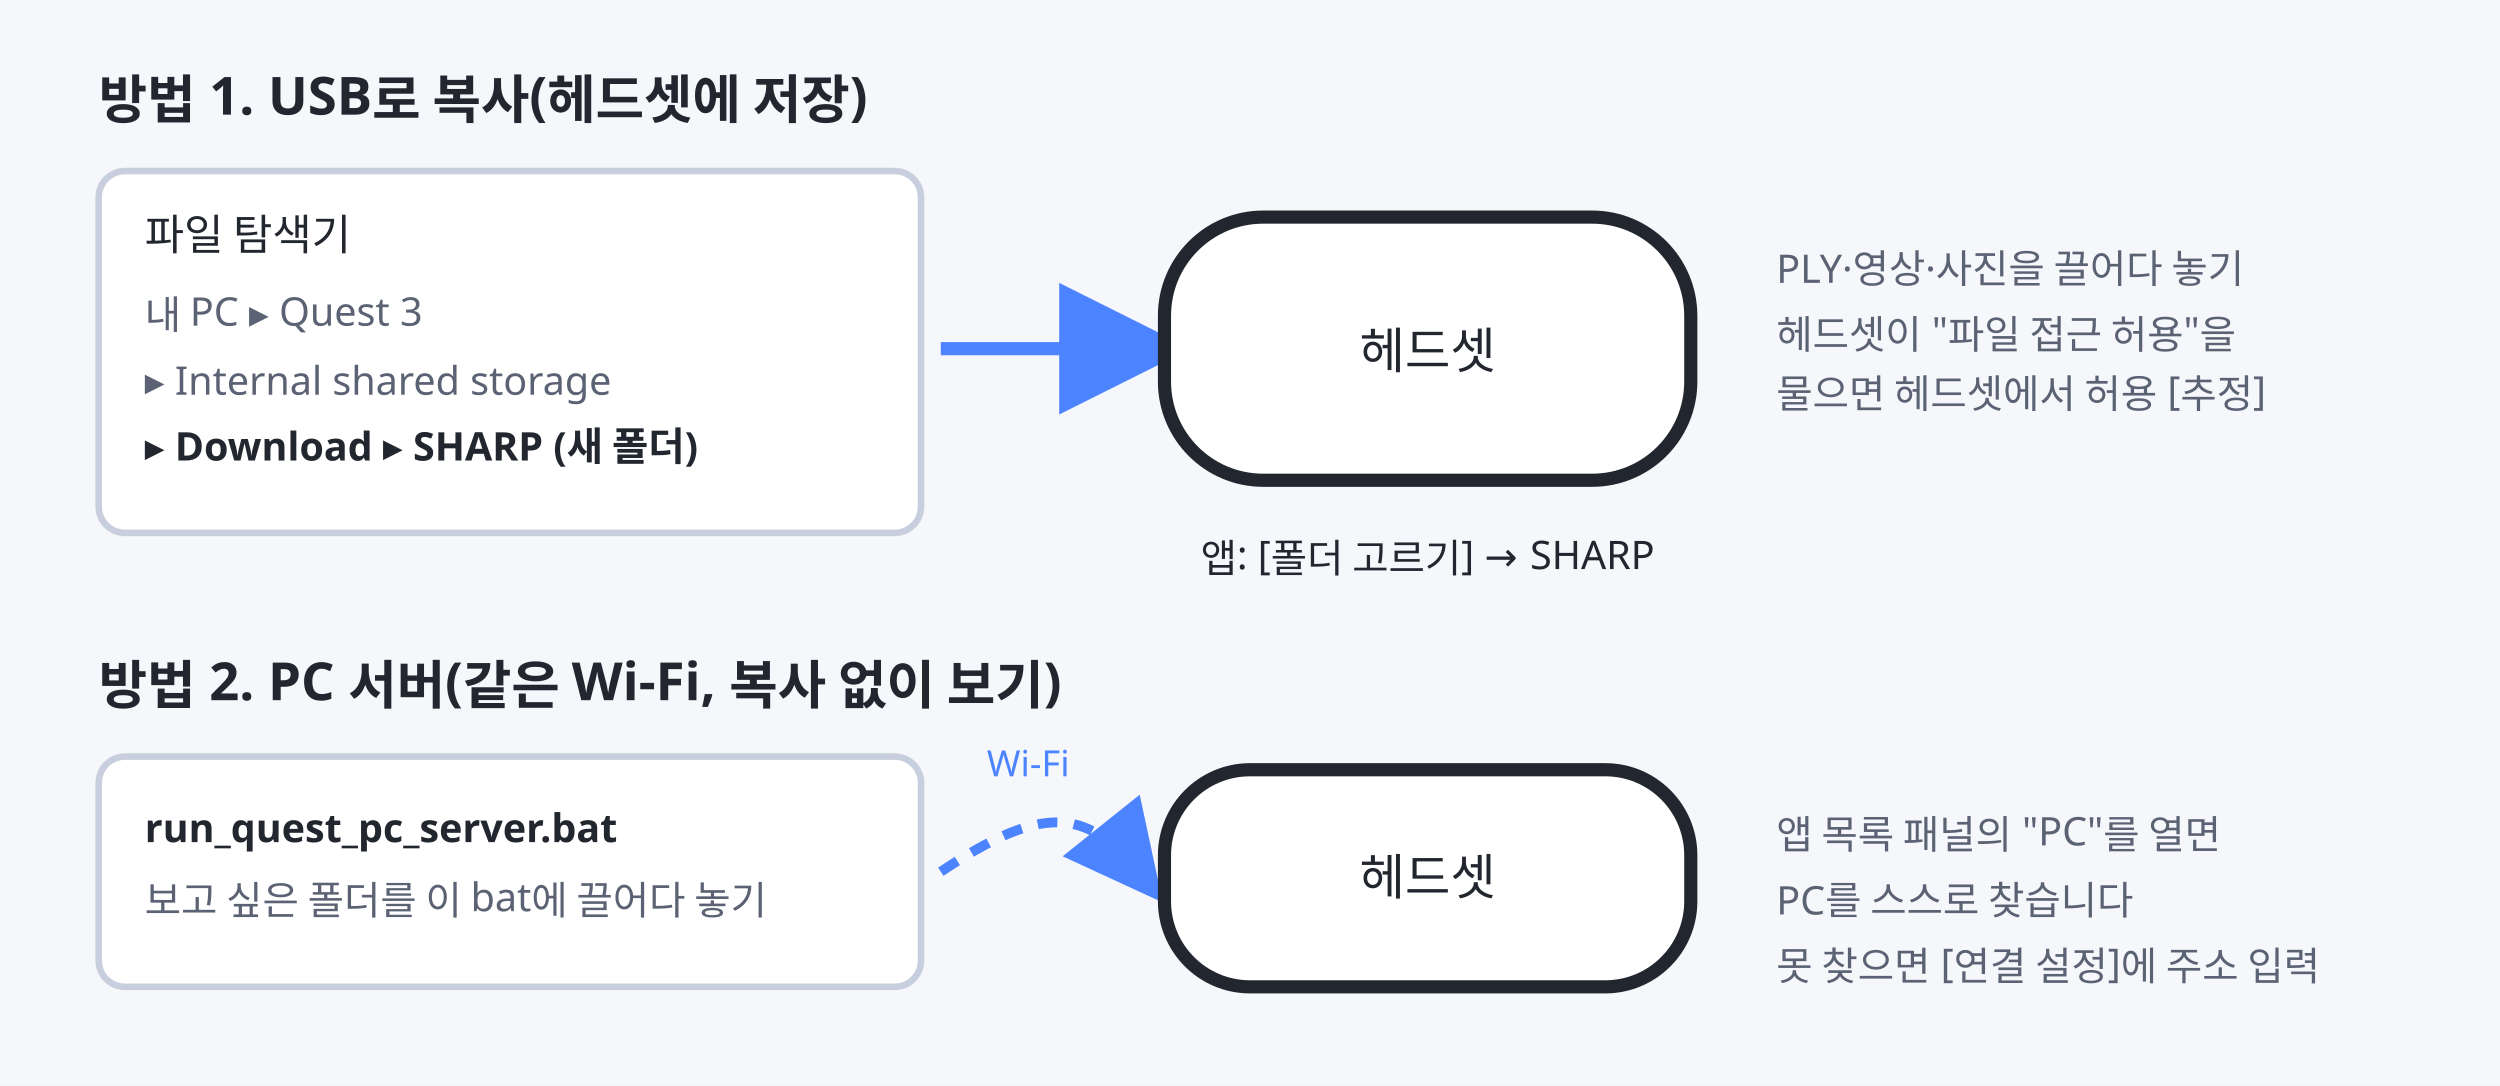
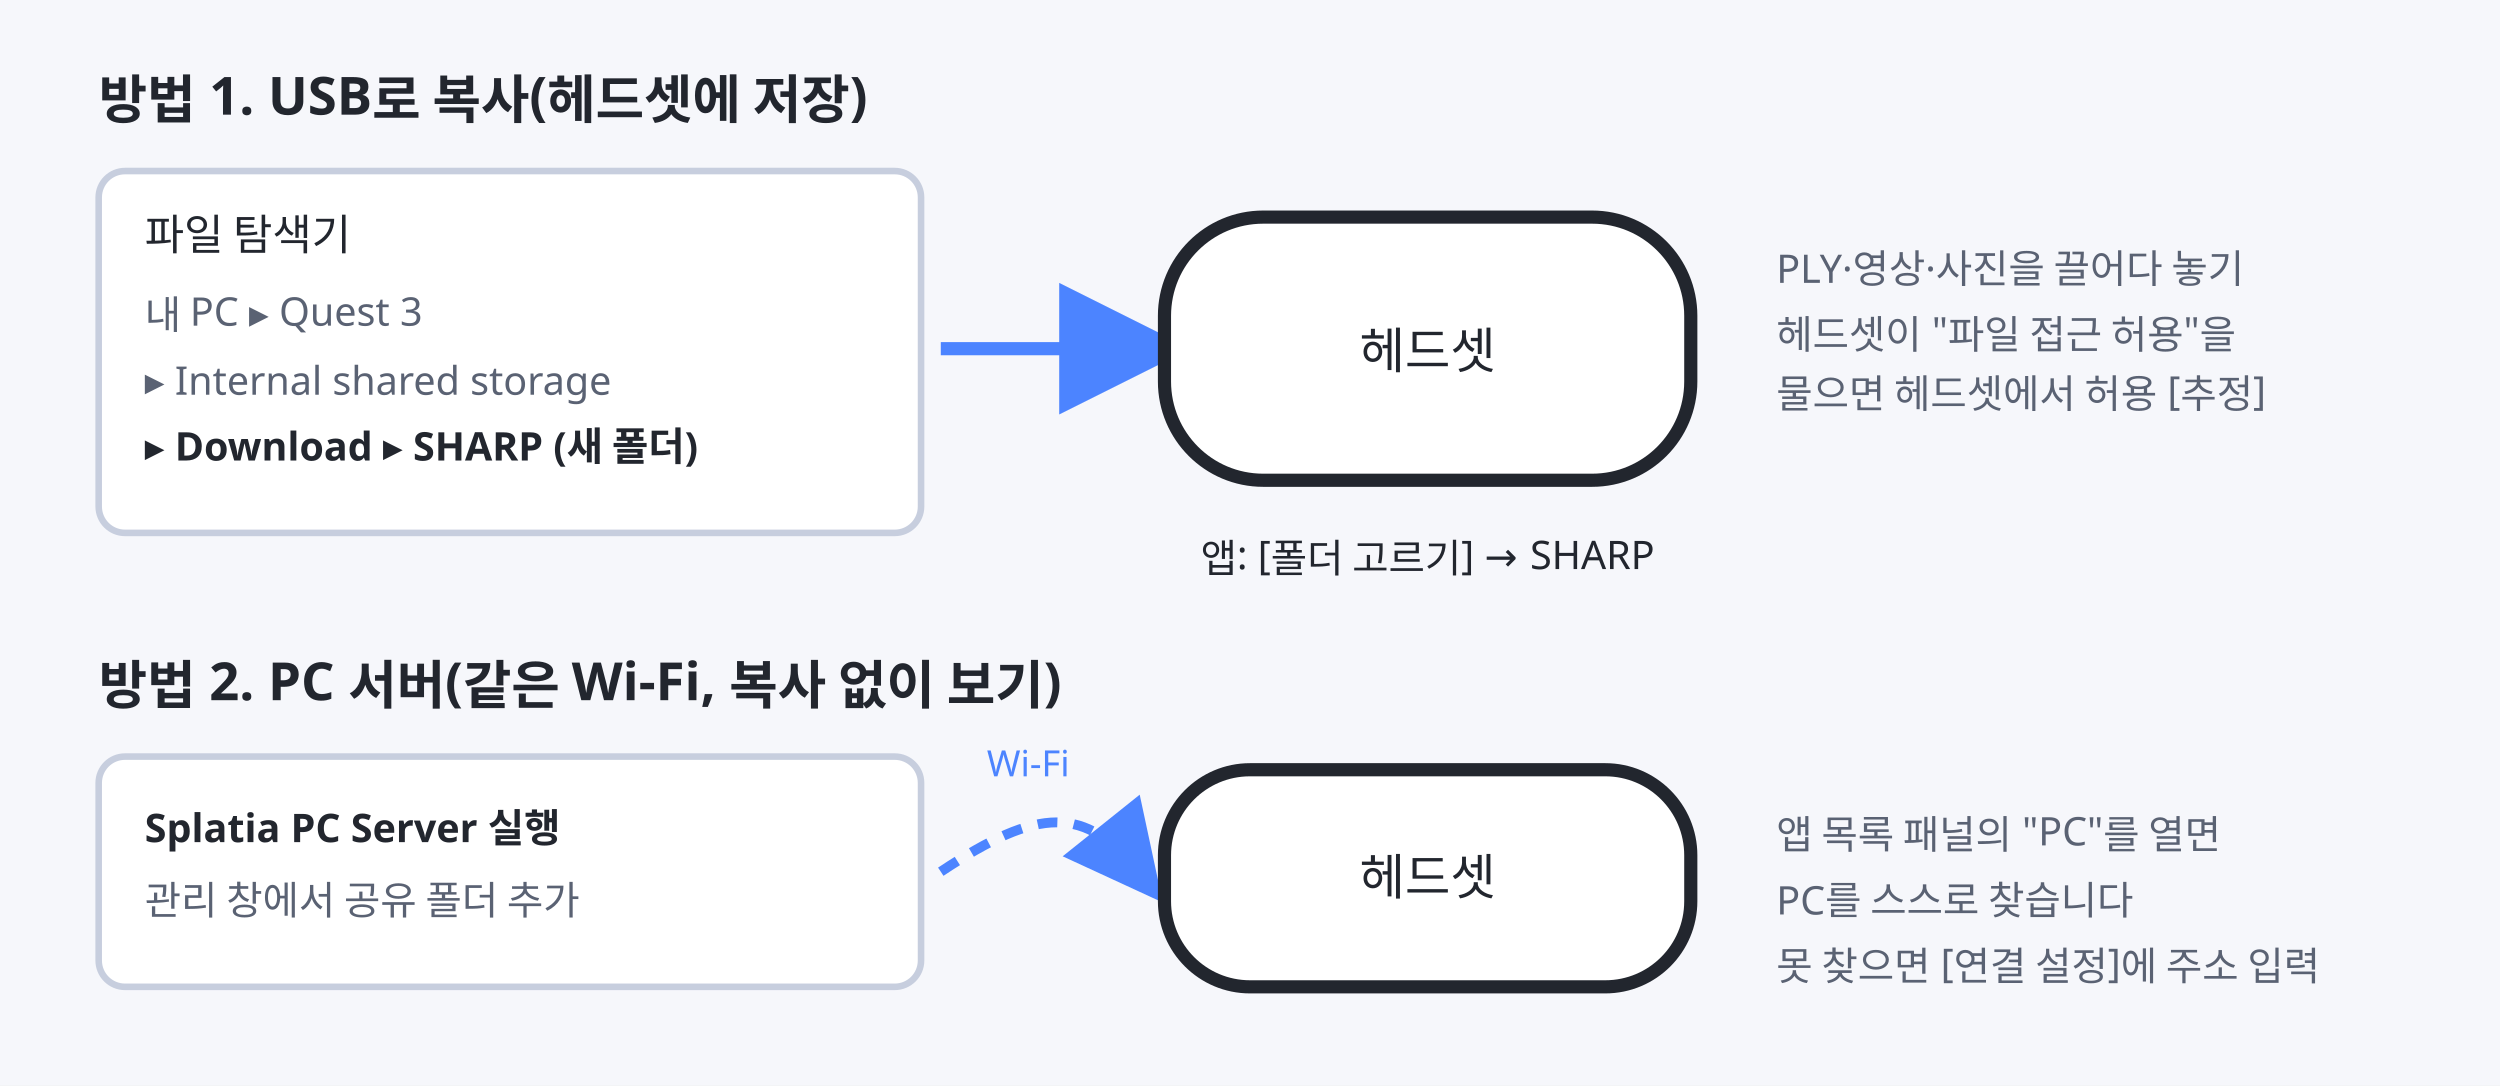
<svg xmlns="http://www.w3.org/2000/svg" width="760" height="330" viewBox="0 0 760 330" font-family="'Noto Sans KR','Malgun Gothic',sans-serif">
  <rect width="760" height="330" fill="#f6f7fb" />
  <defs>
    <marker id="a" markerWidth="10" markerHeight="10" refX="6" refY="5" orient="auto">
      <path d="M0,0 L10,5 L0,10 z" fill="#4c84ff" />
    </marker>
  </defs>
  <text x="30" y="36" font-size="16" fill="#22262e" font-weight="bold">방법 1. USB로 복사(헤드셋에 저장)</text>
  <rect x="30" y="52" width="250" height="110" rx="8" fill="#ffffff" stroke="#c7cede" stroke-width="2" />
  <text x="44" y="76" font-size="13" fill="#22262e">파일 탐색기</text>
  <text x="44" y="100" font-size="12" fill="#5a6273">내 PC ▸ Quest 3</text>
  <text x="44" y="120" font-size="12" fill="#5a6273">▸ Internal shared storage</text>
  <text x="44" y="140" font-size="12" fill="#22262e" font-weight="bold">▸ Download ▸ SHARP (새 폴더)</text>
  <path d="M286 106 L346 106" stroke="#4c84ff" stroke-width="4" marker-end="url(#a)" />
  <rect x="354" y="66" width="160" height="80" rx="30" fill="#ffffff" stroke="#22262e" stroke-width="4" />
  <text x="434" y="112" font-size="15" text-anchor="middle" fill="#22262e">헤드셋</text>
  <text x="434" y="174" font-size="12" text-anchor="middle" fill="#22262e">앱: [폴더 고르기] → SHARP</text>
  <text x="540" y="86" font-size="12" fill="#5a6273">PLY·영상·사진을 끌어다 놓기</text>
  <text x="540" y="106" font-size="12" fill="#5a6273">헤드셋이 "파일 접근 허용"을</text>
  <text x="540" y="124" font-size="12" fill="#5a6273">물으면 헤드셋에서 허용 [추정]</text>
  <text x="30" y="214" font-size="16" fill="#22262e" font-weight="bold">방법 2. PC 서버(같은 Wi-Fi, 복사 없이 보기)</text>
  <rect x="30" y="230" width="250" height="70" rx="8" fill="#ffffff" stroke="#c7cede" stroke-width="2" />
-   <text x="44" y="256" font-size="12" fill="#22262e" font-weight="bold">run_quest_pc_server.bat</text>
-   <text x="44" y="278" font-size="12" fill="#5a6273">보고 싶은 폴더를 이 bat에 끌어다 놓기</text>
+   <text x="44" y="256" font-size="12" fill="#22262e" font-weight="bold">Splatia PC Server 실행</text>
+   <text x="44" y="278" font-size="12" fill="#5a6273">관리 창에서 공유 폴더 추가</text>
  <path d="M286 265 C 316 245, 330 245, 346 265" stroke="#4c84ff" stroke-width="3" stroke-dasharray="6 5" fill="none" marker-end="url(#a)" />
  <text x="300" y="236" font-size="11" fill="#4c84ff">Wi-Fi</text>
  <rect x="354" y="234" width="160" height="66" rx="26" fill="#ffffff" stroke="#22262e" stroke-width="4" />
  <text x="434" y="272" font-size="15" text-anchor="middle" fill="#22262e">헤드셋</text>
  <text x="540" y="258" font-size="12" fill="#5a6273">앱 목록 패널의 "PC"를 열면</text>
  <text x="540" y="278" font-size="12" fill="#5a6273">PC를 스스로 찾습니다</text>
  <text x="540" y="298" font-size="12" fill="#5a6273">못 찾으면 [연결 설정]에 주소 입력</text>
</svg>
